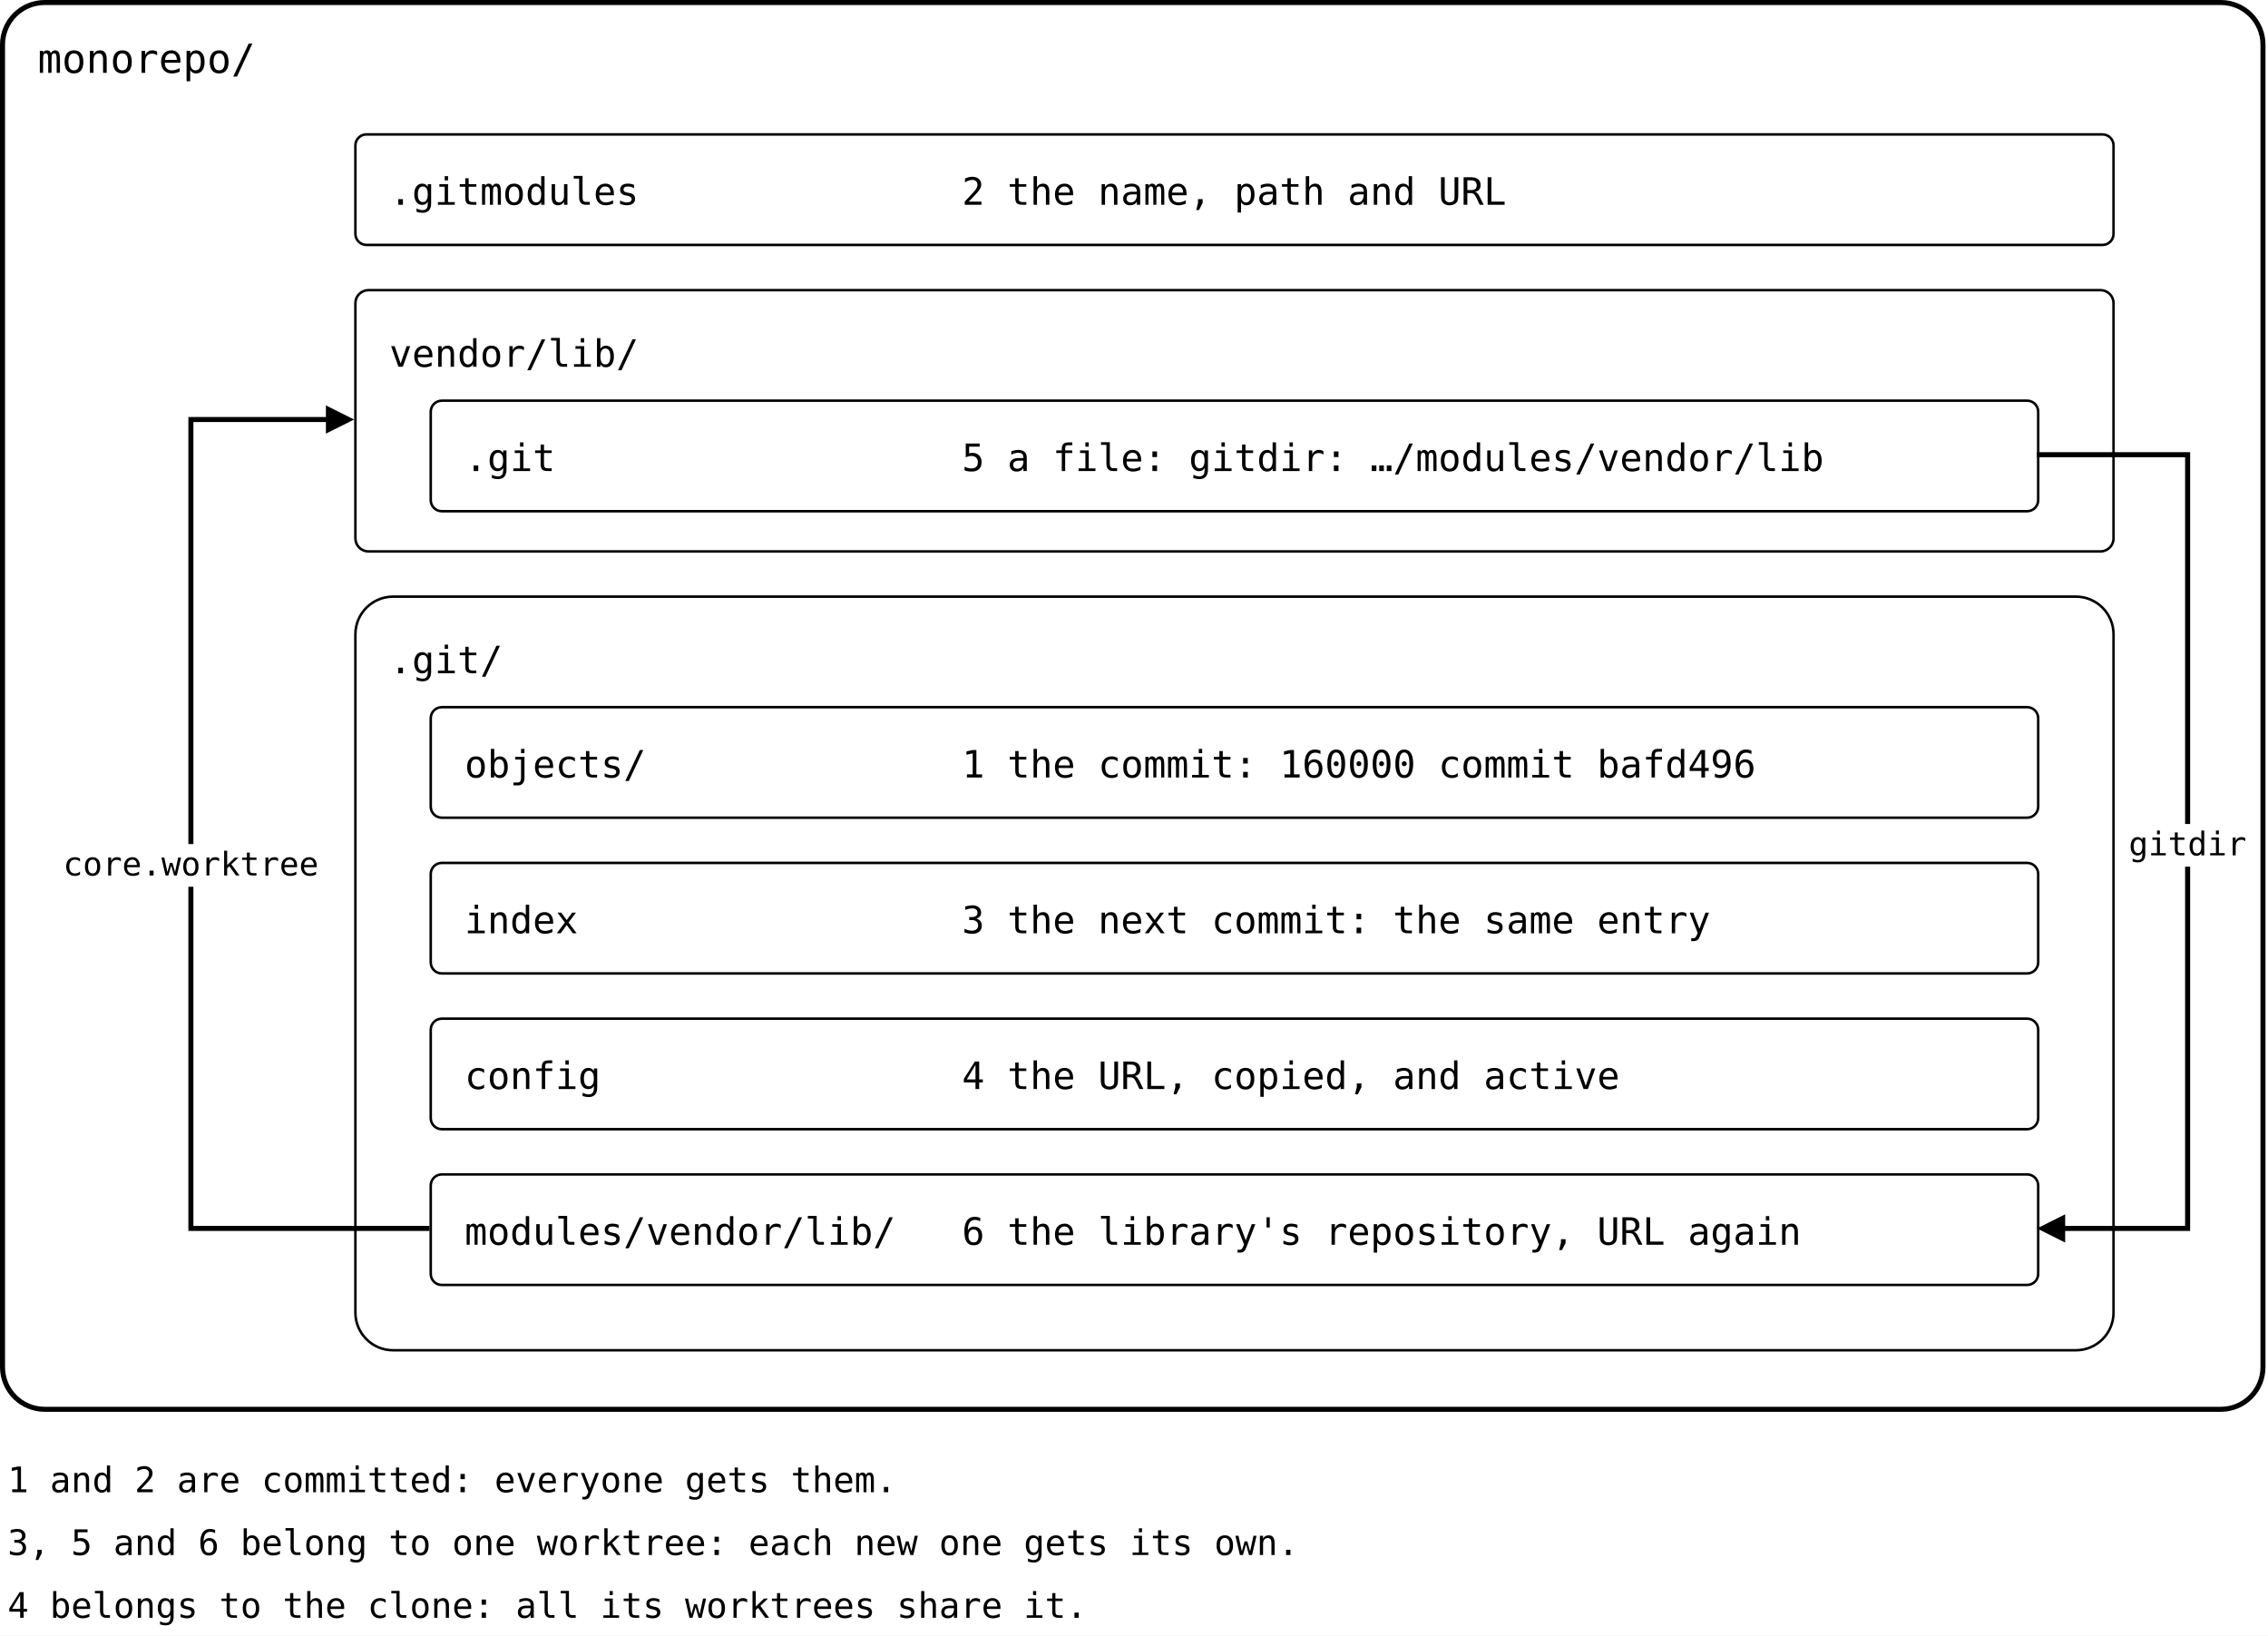
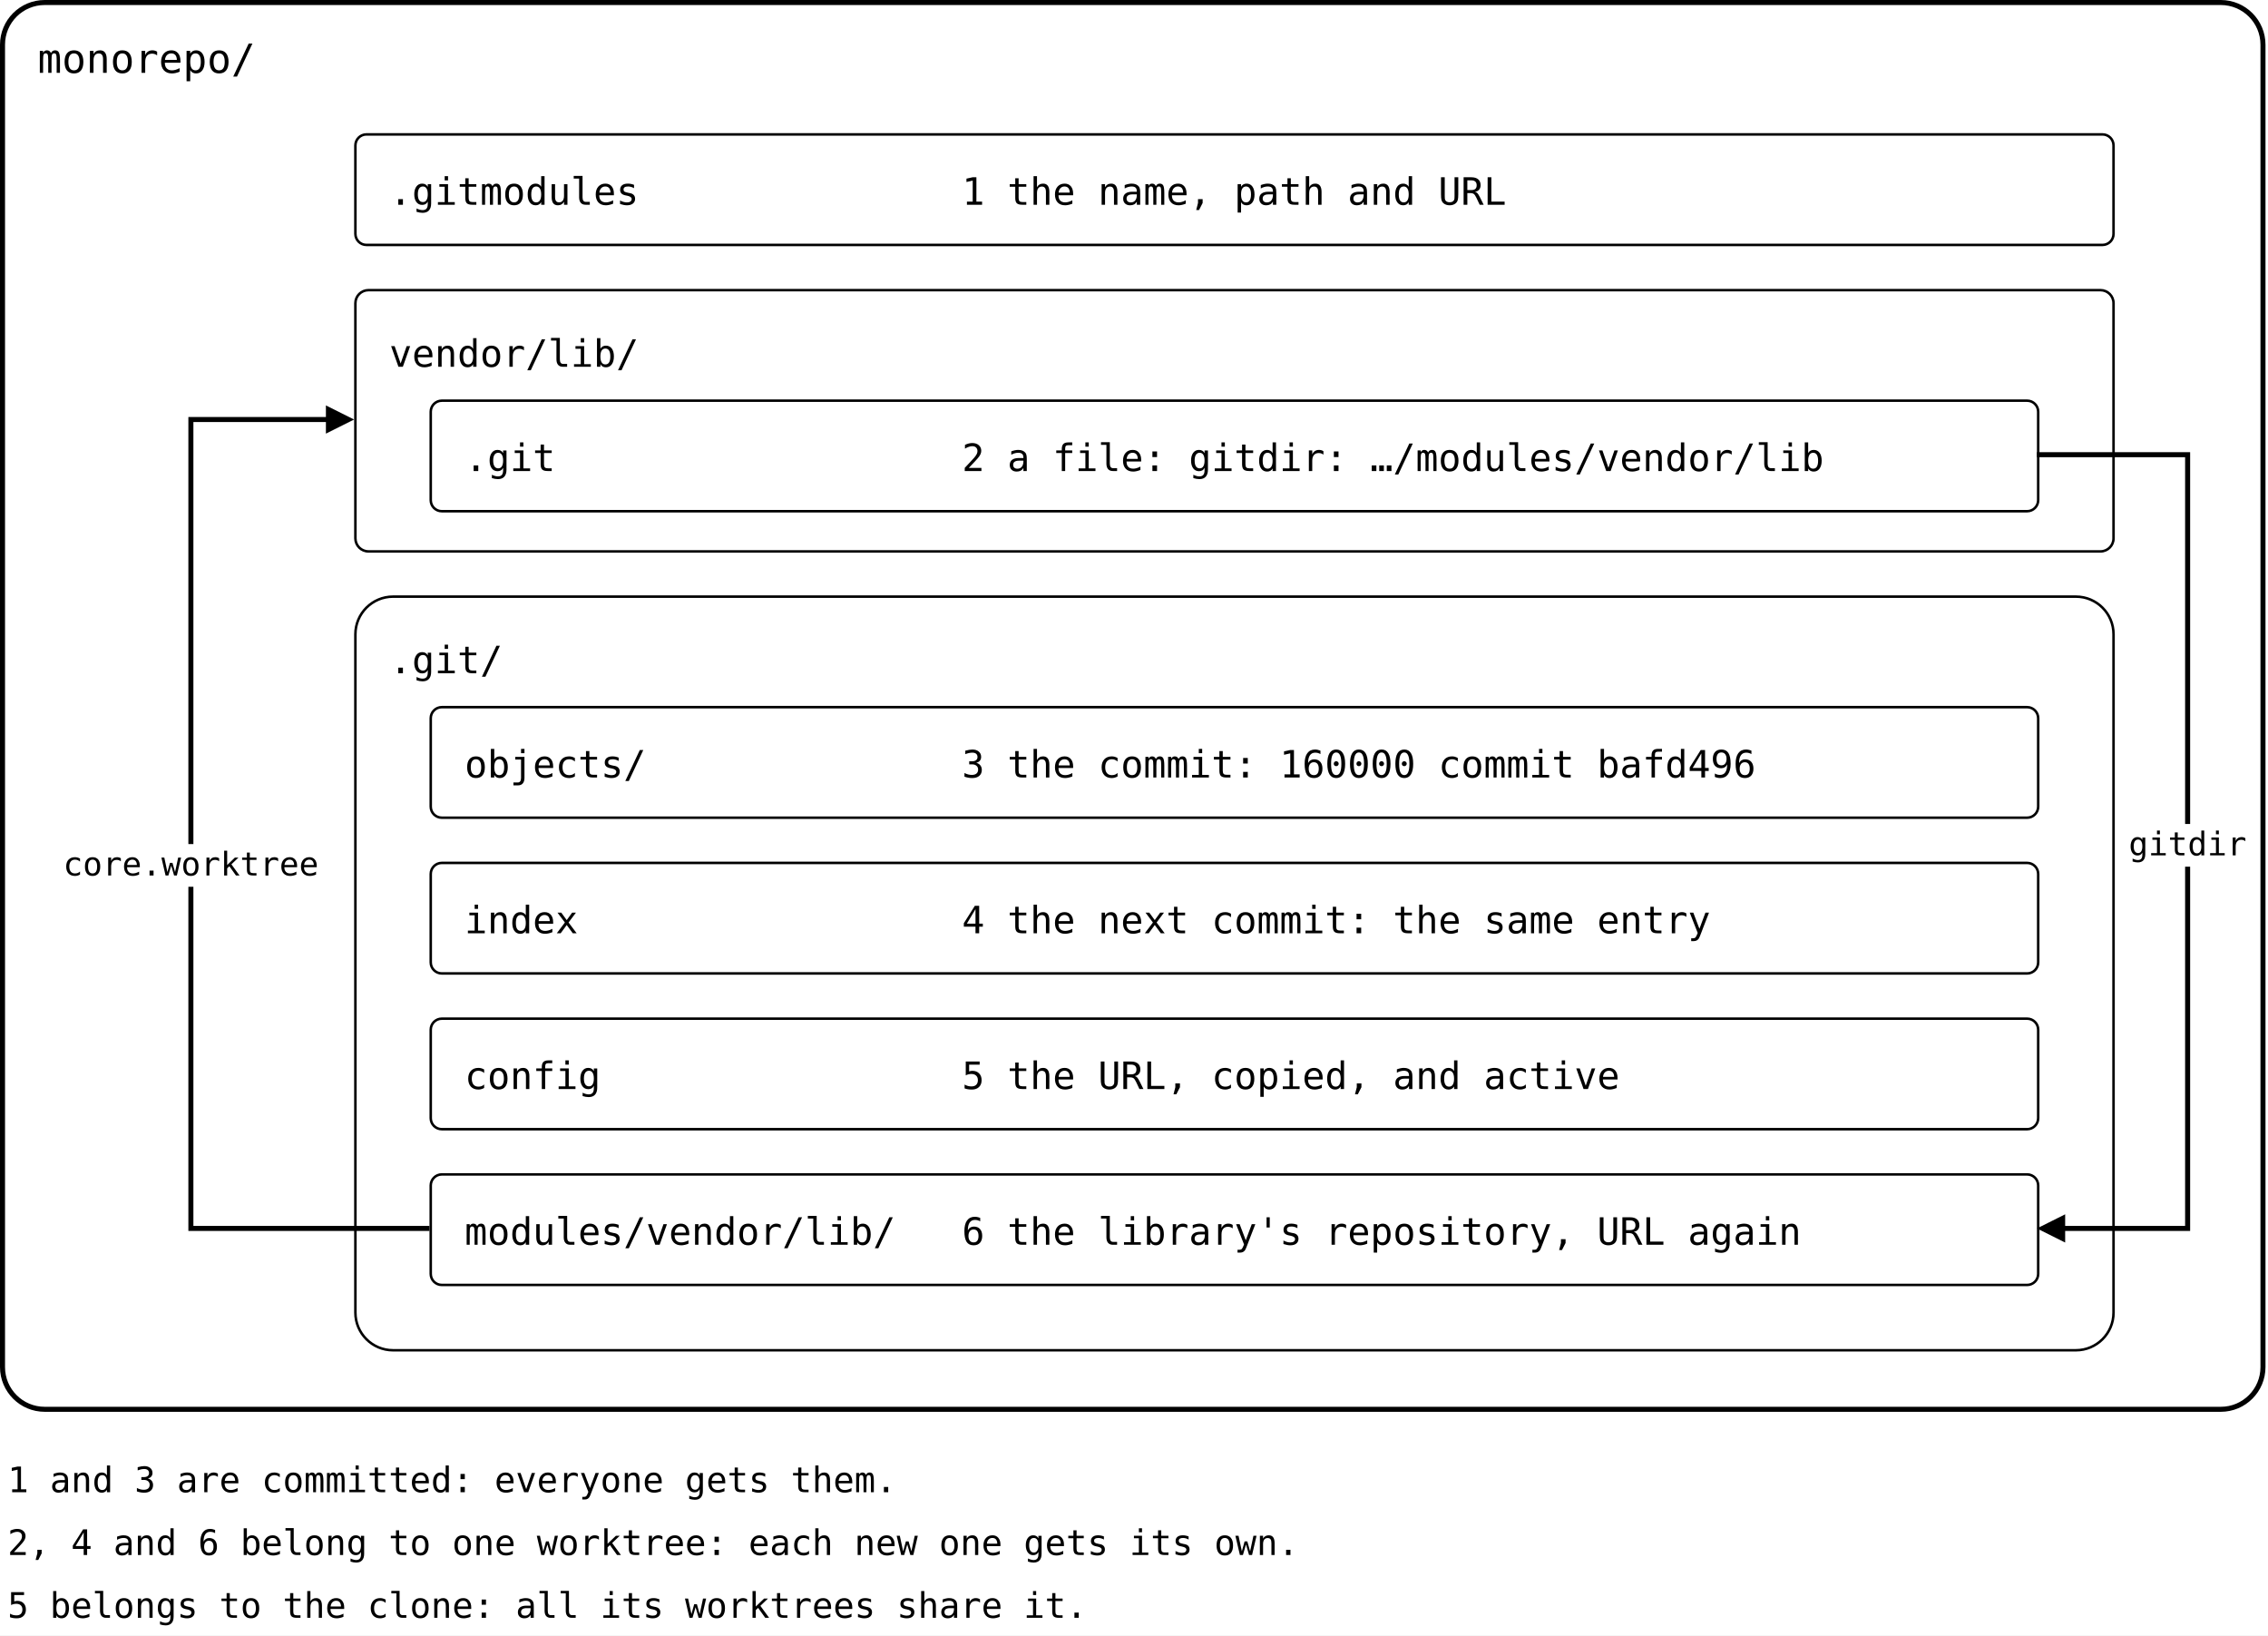
- <svg xmlns="http://www.w3.org/2000/svg" style="background: #ffffff; background-color: light-dark(#ffffff, #121212); color-scheme: light dark;" version="1.1" width="903px" height="651px" viewBox="0 0 903 651" id="ge-svg-HcgDBLTUjcmR0khI-cxy" content="&lt;mxfile host=&quot;Electron&quot;&gt;&#10;  &lt;diagram name=&quot;git-submodule-state&quot; id=&quot;git-submodule-state&quot;&gt;&#10;    &lt;mxGraphModel grid=&quot;0&quot; gridSize=&quot;10&quot; guides=&quot;1&quot; tooltips=&quot;1&quot; connect=&quot;1&quot; arrows=&quot;1&quot; fold=&quot;0&quot; page=&quot;0&quot; pageScale=&quot;1&quot; pageWidth=&quot;850&quot; pageHeight=&quot;1100&quot; background=&quot;#ffffff&quot; math=&quot;0&quot; shadow=&quot;0&quot;&gt;&#10;      &lt;root&gt;&#10;        &lt;mxCell id=&quot;0&quot; /&gt;&#10;        &lt;mxCell id=&quot;1&quot; parent=&quot;0&quot; /&gt;&#10;        &lt;mxCell id=&quot;m&quot; parent=&quot;1&quot; style=&quot;rounded=1;arcSize=3;fillColor=none;strokeWidth=2;fontSize=16;verticalAlign=top;align=left;spacingLeft=12;spacingTop=6;fontFamily=Roboto Mono,monospace;&quot; value=&quot;monorepo/&quot; vertex=&quot;1&quot;&gt;&#10;          &lt;mxGeometry height=&quot;560&quot; width=&quot;900&quot; as=&quot;geometry&quot; /&gt;&#10;        &lt;/mxCell&gt;&#10;        &lt;mxCell id=&quot;gm&quot; parent=&quot;1&quot; style=&quot;rounded=1;arcSize=10;fillColor=none;strokeWidth=1;fontSize=15;align=left;spacingLeft=12;fontFamily=Roboto Mono,monospace;&quot; value=&quot;.gitmodules&quot; vertex=&quot;1&quot;&gt;&#10;          &lt;mxGeometry height=&quot;44&quot; width=&quot;700&quot; x=&quot;140&quot; y=&quot;52&quot; as=&quot;geometry&quot; /&gt;&#10;        &lt;/mxCell&gt;&#10;        &lt;mxCell id=&quot;gm_n&quot; parent=&quot;1&quot; style=&quot;text;fontSize=15;align=left;verticalAlign=middle;fillColor=none;strokeColor=none;fontFamily=Roboto Mono,monospace;&quot; value=&quot;2  the name, path and URL&quot; vertex=&quot;1&quot;&gt;&#10;          &lt;mxGeometry height=&quot;44&quot; width=&quot;450&quot; x=&quot;380&quot; y=&quot;52&quot; as=&quot;geometry&quot; /&gt;&#10;        &lt;/mxCell&gt;&#10;        &lt;mxCell id=&quot;vl&quot; parent=&quot;1&quot; style=&quot;rounded=1;arcSize=5;fillColor=none;strokeWidth=1;fontSize=15;verticalAlign=top;align=left;spacingLeft=12;spacingTop=10;fontFamily=Roboto Mono,monospace;&quot; value=&quot;vendor/lib/&quot; vertex=&quot;1&quot;&gt;&#10;          &lt;mxGeometry height=&quot;104&quot; width=&quot;700&quot; x=&quot;140&quot; y=&quot;114&quot; as=&quot;geometry&quot; /&gt;&#10;        &lt;/mxCell&gt;&#10;        &lt;mxCell id=&quot;vlg&quot; parent=&quot;1&quot; style=&quot;rounded=1;arcSize=10;fillColor=none;strokeWidth=1;fontSize=15;align=left;spacingLeft=12;fontFamily=Roboto Mono,monospace;&quot; value=&quot;.git&quot; vertex=&quot;1&quot;&gt;&#10;          &lt;mxGeometry height=&quot;44&quot; width=&quot;640&quot; x=&quot;170&quot; y=&quot;158&quot; as=&quot;geometry&quot; /&gt;&#10;        &lt;/mxCell&gt;&#10;        &lt;mxCell id=&quot;vlg_n&quot; parent=&quot;1&quot; style=&quot;text;fontSize=15;align=left;verticalAlign=middle;fillColor=none;strokeColor=none;fontFamily=Roboto Mono,monospace;&quot; value=&quot;5  a file: gitdir: …/modules/vendor/lib&quot; vertex=&quot;1&quot;&gt;&#10;          &lt;mxGeometry height=&quot;44&quot; width=&quot;420&quot; x=&quot;380&quot; y=&quot;158&quot; as=&quot;geometry&quot; /&gt;&#10;        &lt;/mxCell&gt;&#10;        &lt;mxCell id=&quot;g&quot; parent=&quot;1&quot; style=&quot;rounded=1;arcSize=5;fillColor=none;strokeWidth=1;fontSize=15;verticalAlign=top;align=left;spacingLeft=12;spacingTop=10;fontFamily=Roboto Mono,monospace;&quot; value=&quot;.git/&quot; vertex=&quot;1&quot;&gt;&#10;          &lt;mxGeometry height=&quot;300&quot; width=&quot;700&quot; x=&quot;140&quot; y=&quot;236&quot; as=&quot;geometry&quot; /&gt;&#10;        &lt;/mxCell&gt;&#10;        &lt;mxCell id=&quot;obj&quot; parent=&quot;1&quot; style=&quot;rounded=1;arcSize=10;fillColor=none;strokeWidth=1;fontSize=15;align=left;spacingLeft=12;fontFamily=Roboto Mono,monospace;&quot; value=&quot;objects/&quot; vertex=&quot;1&quot;&gt;&#10;          &lt;mxGeometry height=&quot;44&quot; width=&quot;640&quot; x=&quot;170&quot; y=&quot;280&quot; as=&quot;geometry&quot; /&gt;&#10;        &lt;/mxCell&gt;&#10;        &lt;mxCell id=&quot;obj_n&quot; parent=&quot;1&quot; style=&quot;text;fontSize=15;align=left;verticalAlign=middle;fillColor=none;strokeColor=none;fontFamily=Roboto Mono,monospace;&quot; value=&quot;1  the commit: 160000 commit bafd496&quot; vertex=&quot;1&quot;&gt;&#10;          &lt;mxGeometry height=&quot;44&quot; width=&quot;420&quot; x=&quot;380&quot; y=&quot;280&quot; as=&quot;geometry&quot; /&gt;&#10;        &lt;/mxCell&gt;&#10;        &lt;mxCell id=&quot;idx&quot; parent=&quot;1&quot; style=&quot;rounded=1;arcSize=10;fillColor=none;strokeWidth=1;fontSize=15;align=left;spacingLeft=12;fontFamily=Roboto Mono,monospace;&quot; value=&quot;index&quot; vertex=&quot;1&quot;&gt;&#10;          &lt;mxGeometry height=&quot;44&quot; width=&quot;640&quot; x=&quot;170&quot; y=&quot;342&quot; as=&quot;geometry&quot; /&gt;&#10;        &lt;/mxCell&gt;&#10;        &lt;mxCell id=&quot;idx_n&quot; parent=&quot;1&quot; style=&quot;text;fontSize=15;align=left;verticalAlign=middle;fillColor=none;strokeColor=none;fontFamily=Roboto Mono,monospace;&quot; value=&quot;3  the next commit: the same entry&quot; vertex=&quot;1&quot;&gt;&#10;          &lt;mxGeometry height=&quot;44&quot; width=&quot;420&quot; x=&quot;380&quot; y=&quot;342&quot; as=&quot;geometry&quot; /&gt;&#10;        &lt;/mxCell&gt;&#10;        &lt;mxCell id=&quot;cfg&quot; parent=&quot;1&quot; style=&quot;rounded=1;arcSize=10;fillColor=none;strokeWidth=1;fontSize=15;align=left;spacingLeft=12;fontFamily=Roboto Mono,monospace;&quot; value=&quot;config&quot; vertex=&quot;1&quot;&gt;&#10;          &lt;mxGeometry height=&quot;44&quot; width=&quot;640&quot; x=&quot;170&quot; y=&quot;404&quot; as=&quot;geometry&quot; /&gt;&#10;        &lt;/mxCell&gt;&#10;        &lt;mxCell id=&quot;cfg_n&quot; parent=&quot;1&quot; style=&quot;text;fontSize=15;align=left;verticalAlign=middle;fillColor=none;strokeColor=none;fontFamily=Roboto Mono,monospace;&quot; value=&quot;4  the URL, copied, and active&quot; vertex=&quot;1&quot;&gt;&#10;          &lt;mxGeometry height=&quot;44&quot; width=&quot;420&quot; x=&quot;380&quot; y=&quot;404&quot; as=&quot;geometry&quot; /&gt;&#10;        &lt;/mxCell&gt;&#10;        &lt;mxCell id=&quot;mod&quot; parent=&quot;1&quot; style=&quot;rounded=1;arcSize=10;fillColor=none;strokeWidth=1;fontSize=15;align=left;spacingLeft=12;fontFamily=Roboto Mono,monospace;&quot; value=&quot;modules/vendor/lib/&quot; vertex=&quot;1&quot;&gt;&#10;          &lt;mxGeometry height=&quot;44&quot; width=&quot;640&quot; x=&quot;170&quot; y=&quot;466&quot; as=&quot;geometry&quot; /&gt;&#10;        &lt;/mxCell&gt;&#10;        &lt;mxCell id=&quot;mod_n&quot; parent=&quot;1&quot; style=&quot;text;fontSize=15;align=left;verticalAlign=middle;fillColor=none;strokeColor=none;fontFamily=Roboto Mono,monospace;&quot; value=&quot;6  the library&amp;#39;s repository, URL again&quot; vertex=&quot;1&quot;&gt;&#10;          &lt;mxGeometry height=&quot;44&quot; width=&quot;420&quot; x=&quot;380&quot; y=&quot;466&quot; as=&quot;geometry&quot; /&gt;&#10;        &lt;/mxCell&gt;&#10;        &lt;mxCell id=&quot;gitdir&quot; edge=&quot;1&quot; parent=&quot;1&quot; source=&quot;vlg&quot; style=&quot;endArrow=block;endFill=1;strokeWidth=2;fontSize=13;labelBackgroundColor=default;edgeStyle=orthogonalEdgeStyle;rounded=0;fontFamily=Roboto Mono,monospace;exitX=1;exitY=0.5;entryX=1;entryY=0.5;&quot; target=&quot;mod&quot; value=&quot;gitdir&quot;&gt;&#10;          &lt;mxGeometry relative=&quot;1&quot; as=&quot;geometry&quot;&gt;&#10;            &lt;Array as=&quot;points&quot;&gt;&#10;              &lt;mxPoint x=&quot;870&quot; y=&quot;180&quot; /&gt;&#10;              &lt;mxPoint x=&quot;870&quot; y=&quot;488&quot; /&gt;&#10;            &lt;/Array&gt;&#10;          &lt;/mxGeometry&gt;&#10;        &lt;/mxCell&gt;&#10;        &lt;mxCell id=&quot;worktree&quot; edge=&quot;1&quot; parent=&quot;1&quot; source=&quot;mod&quot; style=&quot;endArrow=block;endFill=1;strokeWidth=2;fontSize=13;labelBackgroundColor=default;edgeStyle=orthogonalEdgeStyle;rounded=0;fontFamily=Roboto Mono,monospace;exitX=0;exitY=0.5;entryX=0;entryY=0.5;&quot; target=&quot;vl&quot; value=&quot;core.worktree&quot;&gt;&#10;          &lt;mxGeometry relative=&quot;1&quot; as=&quot;geometry&quot;&gt;&#10;            &lt;Array as=&quot;points&quot;&gt;&#10;              &lt;mxPoint x=&quot;75&quot; y=&quot;488&quot; /&gt;&#10;              &lt;mxPoint x=&quot;75&quot; y=&quot;166&quot; /&gt;&#10;            &lt;/Array&gt;&#10;          &lt;/mxGeometry&gt;&#10;        &lt;/mxCell&gt;&#10;        &lt;mxCell id=&quot;n1&quot; parent=&quot;1&quot; style=&quot;text;fontSize=14;align=left;verticalAlign=middle;fillColor=none;strokeColor=none;fontFamily=Roboto Mono,monospace;&quot; value=&quot;1 and 2 are committed: everyone gets them.&quot; vertex=&quot;1&quot;&gt;&#10;          &lt;mxGeometry height=&quot;24&quot; width=&quot;900&quot; y=&quot;575&quot; as=&quot;geometry&quot; /&gt;&#10;        &lt;/mxCell&gt;&#10;        &lt;mxCell id=&quot;n2&quot; parent=&quot;1&quot; style=&quot;text;fontSize=14;align=left;verticalAlign=middle;fillColor=none;strokeColor=none;fontFamily=Roboto Mono,monospace;&quot; value=&quot;3, 5 and 6 belong to one worktree: each new one gets its own.&quot; vertex=&quot;1&quot;&gt;&#10;          &lt;mxGeometry height=&quot;24&quot; width=&quot;900&quot; y=&quot;600&quot; as=&quot;geometry&quot; /&gt;&#10;        &lt;/mxCell&gt;&#10;        &lt;mxCell id=&quot;n3&quot; parent=&quot;1&quot; style=&quot;text;fontSize=14;align=left;verticalAlign=middle;fillColor=none;strokeColor=none;fontFamily=Roboto Mono,monospace;&quot; value=&quot;4 belongs to the clone: all its worktrees share it.&quot; vertex=&quot;1&quot;&gt;&#10;          &lt;mxGeometry height=&quot;24&quot; width=&quot;900&quot; y=&quot;625&quot; as=&quot;geometry&quot; /&gt;&#10;        &lt;/mxCell&gt;&#10;      &lt;/root&gt;&#10;    &lt;/mxGraphModel&gt;&#10;  &lt;/diagram&gt;&#10;&lt;/mxfile&gt;&#10;">
+ <svg xmlns="http://www.w3.org/2000/svg" style="background: #ffffff; background-color: light-dark(#ffffff, #121212); color-scheme: light dark;" version="1.1" width="903px" height="651px" viewBox="0 0 903 651" id="ge-svg-HcgDBLTUjcmR0khI-cxy" content="&lt;mxfile host=&quot;Electron&quot;&gt;&#10;  &lt;diagram name=&quot;git-submodule-state&quot; id=&quot;git-submodule-state&quot;&gt;&#10;    &lt;mxGraphModel grid=&quot;0&quot; gridSize=&quot;10&quot; guides=&quot;1&quot; tooltips=&quot;1&quot; connect=&quot;1&quot; arrows=&quot;1&quot; fold=&quot;0&quot; page=&quot;0&quot; pageScale=&quot;1&quot; pageWidth=&quot;850&quot; pageHeight=&quot;1100&quot; background=&quot;#ffffff&quot; math=&quot;0&quot; shadow=&quot;0&quot;&gt;&#10;      &lt;root&gt;&#10;        &lt;mxCell id=&quot;0&quot; /&gt;&#10;        &lt;mxCell id=&quot;1&quot; parent=&quot;0&quot; /&gt;&#10;        &lt;mxCell id=&quot;m&quot; parent=&quot;1&quot; style=&quot;rounded=1;arcSize=3;fillColor=none;strokeWidth=2;fontSize=16;verticalAlign=top;align=left;spacingLeft=12;spacingTop=6;fontFamily=Roboto Mono,monospace;&quot; value=&quot;monorepo/&quot; vertex=&quot;1&quot;&gt;&#10;          &lt;mxGeometry height=&quot;560&quot; width=&quot;900&quot; as=&quot;geometry&quot; /&gt;&#10;        &lt;/mxCell&gt;&#10;        &lt;mxCell id=&quot;gm&quot; parent=&quot;1&quot; style=&quot;rounded=1;arcSize=10;fillColor=none;strokeWidth=1;fontSize=15;align=left;spacingLeft=12;fontFamily=Roboto Mono,monospace;&quot; value=&quot;.gitmodules&quot; vertex=&quot;1&quot;&gt;&#10;          &lt;mxGeometry height=&quot;44&quot; width=&quot;700&quot; x=&quot;140&quot; y=&quot;52&quot; as=&quot;geometry&quot; /&gt;&#10;        &lt;/mxCell&gt;&#10;        &lt;mxCell id=&quot;gm_n&quot; parent=&quot;1&quot; style=&quot;text;fontSize=15;align=left;verticalAlign=middle;fillColor=none;strokeColor=none;fontFamily=Roboto Mono,monospace;&quot; value=&quot;1  the name, path and URL&quot; vertex=&quot;1&quot;&gt;&#10;          &lt;mxGeometry height=&quot;44&quot; width=&quot;450&quot; x=&quot;380&quot; y=&quot;52&quot; as=&quot;geometry&quot; /&gt;&#10;        &lt;/mxCell&gt;&#10;        &lt;mxCell id=&quot;vl&quot; parent=&quot;1&quot; style=&quot;rounded=1;arcSize=5;fillColor=none;strokeWidth=1;fontSize=15;verticalAlign=top;align=left;spacingLeft=12;spacingTop=10;fontFamily=Roboto Mono,monospace;&quot; value=&quot;vendor/lib/&quot; vertex=&quot;1&quot;&gt;&#10;          &lt;mxGeometry height=&quot;104&quot; width=&quot;700&quot; x=&quot;140&quot; y=&quot;114&quot; as=&quot;geometry&quot; /&gt;&#10;        &lt;/mxCell&gt;&#10;        &lt;mxCell id=&quot;vlg&quot; parent=&quot;1&quot; style=&quot;rounded=1;arcSize=10;fillColor=none;strokeWidth=1;fontSize=15;align=left;spacingLeft=12;fontFamily=Roboto Mono,monospace;&quot; value=&quot;.git&quot; vertex=&quot;1&quot;&gt;&#10;          &lt;mxGeometry height=&quot;44&quot; width=&quot;640&quot; x=&quot;170&quot; y=&quot;158&quot; as=&quot;geometry&quot; /&gt;&#10;        &lt;/mxCell&gt;&#10;        &lt;mxCell id=&quot;vlg_n&quot; parent=&quot;1&quot; style=&quot;text;fontSize=15;align=left;verticalAlign=middle;fillColor=none;strokeColor=none;fontFamily=Roboto Mono,monospace;&quot; value=&quot;2  a file: gitdir: …/modules/vendor/lib&quot; vertex=&quot;1&quot;&gt;&#10;          &lt;mxGeometry height=&quot;44&quot; width=&quot;420&quot; x=&quot;380&quot; y=&quot;158&quot; as=&quot;geometry&quot; /&gt;&#10;        &lt;/mxCell&gt;&#10;        &lt;mxCell id=&quot;g&quot; parent=&quot;1&quot; style=&quot;rounded=1;arcSize=5;fillColor=none;strokeWidth=1;fontSize=15;verticalAlign=top;align=left;spacingLeft=12;spacingTop=10;fontFamily=Roboto Mono,monospace;&quot; value=&quot;.git/&quot; vertex=&quot;1&quot;&gt;&#10;          &lt;mxGeometry height=&quot;300&quot; width=&quot;700&quot; x=&quot;140&quot; y=&quot;236&quot; as=&quot;geometry&quot; /&gt;&#10;        &lt;/mxCell&gt;&#10;        &lt;mxCell id=&quot;obj&quot; parent=&quot;1&quot; style=&quot;rounded=1;arcSize=10;fillColor=none;strokeWidth=1;fontSize=15;align=left;spacingLeft=12;fontFamily=Roboto Mono,monospace;&quot; value=&quot;objects/&quot; vertex=&quot;1&quot;&gt;&#10;          &lt;mxGeometry height=&quot;44&quot; width=&quot;640&quot; x=&quot;170&quot; y=&quot;280&quot; as=&quot;geometry&quot; /&gt;&#10;        &lt;/mxCell&gt;&#10;        &lt;mxCell id=&quot;obj_n&quot; parent=&quot;1&quot; style=&quot;text;fontSize=15;align=left;verticalAlign=middle;fillColor=none;strokeColor=none;fontFamily=Roboto Mono,monospace;&quot; value=&quot;3  the commit: 160000 commit bafd496&quot; vertex=&quot;1&quot;&gt;&#10;          &lt;mxGeometry height=&quot;44&quot; width=&quot;420&quot; x=&quot;380&quot; y=&quot;280&quot; as=&quot;geometry&quot; /&gt;&#10;        &lt;/mxCell&gt;&#10;        &lt;mxCell id=&quot;idx&quot; parent=&quot;1&quot; style=&quot;rounded=1;arcSize=10;fillColor=none;strokeWidth=1;fontSize=15;align=left;spacingLeft=12;fontFamily=Roboto Mono,monospace;&quot; value=&quot;index&quot; vertex=&quot;1&quot;&gt;&#10;          &lt;mxGeometry height=&quot;44&quot; width=&quot;640&quot; x=&quot;170&quot; y=&quot;342&quot; as=&quot;geometry&quot; /&gt;&#10;        &lt;/mxCell&gt;&#10;        &lt;mxCell id=&quot;idx_n&quot; parent=&quot;1&quot; style=&quot;text;fontSize=15;align=left;verticalAlign=middle;fillColor=none;strokeColor=none;fontFamily=Roboto Mono,monospace;&quot; value=&quot;4  the next commit: the same entry&quot; vertex=&quot;1&quot;&gt;&#10;          &lt;mxGeometry height=&quot;44&quot; width=&quot;420&quot; x=&quot;380&quot; y=&quot;342&quot; as=&quot;geometry&quot; /&gt;&#10;        &lt;/mxCell&gt;&#10;        &lt;mxCell id=&quot;cfg&quot; parent=&quot;1&quot; style=&quot;rounded=1;arcSize=10;fillColor=none;strokeWidth=1;fontSize=15;align=left;spacingLeft=12;fontFamily=Roboto Mono,monospace;&quot; value=&quot;config&quot; vertex=&quot;1&quot;&gt;&#10;          &lt;mxGeometry height=&quot;44&quot; width=&quot;640&quot; x=&quot;170&quot; y=&quot;404&quot; as=&quot;geometry&quot; /&gt;&#10;        &lt;/mxCell&gt;&#10;        &lt;mxCell id=&quot;cfg_n&quot; parent=&quot;1&quot; style=&quot;text;fontSize=15;align=left;verticalAlign=middle;fillColor=none;strokeColor=none;fontFamily=Roboto Mono,monospace;&quot; value=&quot;5  the URL, copied, and active&quot; vertex=&quot;1&quot;&gt;&#10;          &lt;mxGeometry height=&quot;44&quot; width=&quot;420&quot; x=&quot;380&quot; y=&quot;404&quot; as=&quot;geometry&quot; /&gt;&#10;        &lt;/mxCell&gt;&#10;        &lt;mxCell id=&quot;mod&quot; parent=&quot;1&quot; style=&quot;rounded=1;arcSize=10;fillColor=none;strokeWidth=1;fontSize=15;align=left;spacingLeft=12;fontFamily=Roboto Mono,monospace;&quot; value=&quot;modules/vendor/lib/&quot; vertex=&quot;1&quot;&gt;&#10;          &lt;mxGeometry height=&quot;44&quot; width=&quot;640&quot; x=&quot;170&quot; y=&quot;466&quot; as=&quot;geometry&quot; /&gt;&#10;        &lt;/mxCell&gt;&#10;        &lt;mxCell id=&quot;mod_n&quot; parent=&quot;1&quot; style=&quot;text;fontSize=15;align=left;verticalAlign=middle;fillColor=none;strokeColor=none;fontFamily=Roboto Mono,monospace;&quot; value=&quot;6  the library&amp;#39;s repository, URL again&quot; vertex=&quot;1&quot;&gt;&#10;          &lt;mxGeometry height=&quot;44&quot; width=&quot;420&quot; x=&quot;380&quot; y=&quot;466&quot; as=&quot;geometry&quot; /&gt;&#10;        &lt;/mxCell&gt;&#10;        &lt;mxCell id=&quot;gitdir&quot; edge=&quot;1&quot; parent=&quot;1&quot; source=&quot;vlg&quot; style=&quot;endArrow=block;endFill=1;strokeWidth=2;fontSize=13;labelBackgroundColor=default;edgeStyle=orthogonalEdgeStyle;rounded=0;fontFamily=Roboto Mono,monospace;exitX=1;exitY=0.5;entryX=1;entryY=0.5;&quot; target=&quot;mod&quot; value=&quot;gitdir&quot;&gt;&#10;          &lt;mxGeometry relative=&quot;1&quot; as=&quot;geometry&quot;&gt;&#10;            &lt;Array as=&quot;points&quot;&gt;&#10;              &lt;mxPoint x=&quot;870&quot; y=&quot;180&quot; /&gt;&#10;              &lt;mxPoint x=&quot;870&quot; y=&quot;488&quot; /&gt;&#10;            &lt;/Array&gt;&#10;          &lt;/mxGeometry&gt;&#10;        &lt;/mxCell&gt;&#10;        &lt;mxCell id=&quot;worktree&quot; edge=&quot;1&quot; parent=&quot;1&quot; source=&quot;mod&quot; style=&quot;endArrow=block;endFill=1;strokeWidth=2;fontSize=13;labelBackgroundColor=default;edgeStyle=orthogonalEdgeStyle;rounded=0;fontFamily=Roboto Mono,monospace;exitX=0;exitY=0.5;entryX=0;entryY=0.5;&quot; target=&quot;vl&quot; value=&quot;core.worktree&quot;&gt;&#10;          &lt;mxGeometry relative=&quot;1&quot; as=&quot;geometry&quot;&gt;&#10;            &lt;Array as=&quot;points&quot;&gt;&#10;              &lt;mxPoint x=&quot;75&quot; y=&quot;488&quot; /&gt;&#10;              &lt;mxPoint x=&quot;75&quot; y=&quot;166&quot; /&gt;&#10;            &lt;/Array&gt;&#10;          &lt;/mxGeometry&gt;&#10;        &lt;/mxCell&gt;&#10;        &lt;mxCell id=&quot;n1&quot; parent=&quot;1&quot; style=&quot;text;fontSize=14;align=left;verticalAlign=middle;fillColor=none;strokeColor=none;fontFamily=Roboto Mono,monospace;&quot; value=&quot;1 and 3 are committed: everyone gets them.&quot; vertex=&quot;1&quot;&gt;&#10;          &lt;mxGeometry height=&quot;24&quot; width=&quot;900&quot; y=&quot;575&quot; as=&quot;geometry&quot; /&gt;&#10;        &lt;/mxCell&gt;&#10;        &lt;mxCell id=&quot;n2&quot; parent=&quot;1&quot; style=&quot;text;fontSize=14;align=left;verticalAlign=middle;fillColor=none;strokeColor=none;fontFamily=Roboto Mono,monospace;&quot; value=&quot;2, 4 and 6 belong to one worktree: each new one gets its own.&quot; vertex=&quot;1&quot;&gt;&#10;          &lt;mxGeometry height=&quot;24&quot; width=&quot;900&quot; y=&quot;600&quot; as=&quot;geometry&quot; /&gt;&#10;        &lt;/mxCell&gt;&#10;        &lt;mxCell id=&quot;n3&quot; parent=&quot;1&quot; style=&quot;text;fontSize=14;align=left;verticalAlign=middle;fillColor=none;strokeColor=none;fontFamily=Roboto Mono,monospace;&quot; value=&quot;5 belongs to the clone: all its worktrees share it.&quot; vertex=&quot;1&quot;&gt;&#10;          &lt;mxGeometry height=&quot;24&quot; width=&quot;900&quot; y=&quot;625&quot; as=&quot;geometry&quot; /&gt;&#10;        &lt;/mxCell&gt;&#10;      &lt;/root&gt;&#10;    &lt;/mxGraphModel&gt;&#10;  &lt;/diagram&gt;&#10;&lt;/mxfile&gt;&#10;">
  <style type="text/css">@supports (color: light-dark(#000, #fff)) { #ge-svg-HcgDBLTUjcmR0khI-cxy { --ge-adaptive-bg: light-dark(#ffffff, var(--ge-dark-color, #121212)); } }</style>
  <defs />
  <rect fill="#ffffff" width="100%" height="100%" x="0" y="0" style="fill: light-dark(rgb(255, 255, 255), rgb(18, 18, 18));" />
  <g>
    <g data-cell-id="0">
      <g data-cell-id="1">
        <g data-cell-id="m">
          <g>
            <rect x="1" y="1" width="900" height="560" rx="16.8" ry="16.8" fill="none" stroke="#000000" stroke-width="2" pointer-events="all" style="stroke: light-dark(rgb(0, 0, 0), rgb(255, 255, 255));" />
          </g>
          <g>
            <g fill="#000000" font-family="'Roboto Mono', monospace" text-anchor="start" font-size="16px" style="fill: light-dark(rgb(0, 0, 0), rgb(255, 255, 255));">
              <text x="15" y="29">monorepo/</text>
            </g>
          </g>
        </g>
        <g data-cell-id="gm">
          <g transform="translate(0.5,0.5)">
            <rect x="141" y="53" width="700" height="44" rx="4.4" ry="4.4" fill="none" stroke="#000000" pointer-events="all" style="stroke: light-dark(rgb(0, 0, 0), rgb(255, 255, 255));" />
          </g>
          <g>
            <g fill="#000000" font-family="'Roboto Mono', monospace" text-anchor="start" font-size="15px" style="fill: light-dark(rgb(0, 0, 0), rgb(255, 255, 255));">
              <text x="155" y="81.5">.gitmodules</text>
            </g>
          </g>
        </g>
        <g data-cell-id="gm_n">
          <g>
            <rect x="381" y="53" width="450" height="44" fill="none" stroke="none" pointer-events="all" />
          </g>
          <g>
            <g fill="#000000" font-family="'Roboto Mono', monospace" text-anchor="start" font-size="15px" style="fill: light-dark(rgb(0, 0, 0), rgb(255, 255, 255));">
-               <text x="383" y="81.5">2  the name, path and URL</text>
+               <text x="383" y="81.5">1  the name, path and URL</text>
            </g>
          </g>
        </g>
        <g data-cell-id="vl">
          <g transform="translate(0.5,0.5)">
            <rect x="141" y="115" width="700" height="104" rx="5.2" ry="5.2" fill="none" stroke="#000000" pointer-events="all" style="stroke: light-dark(rgb(0, 0, 0), rgb(255, 255, 255));" />
          </g>
          <g>
            <g fill="#000000" font-family="'Roboto Mono', monospace" text-anchor="start" font-size="15px" style="fill: light-dark(rgb(0, 0, 0), rgb(255, 255, 255));">
              <text x="155" y="146">vendor/lib/</text>
            </g>
          </g>
        </g>
        <g data-cell-id="vlg">
          <g transform="translate(0.5,0.5)">
            <rect x="171" y="159" width="640" height="44" rx="4.4" ry="4.4" fill="none" stroke="#000000" pointer-events="all" style="stroke: light-dark(rgb(0, 0, 0), rgb(255, 255, 255));" />
          </g>
          <g>
            <g fill="#000000" font-family="'Roboto Mono', monospace" text-anchor="start" font-size="15px" style="fill: light-dark(rgb(0, 0, 0), rgb(255, 255, 255));">
              <text x="185" y="187.5">.git</text>
            </g>
          </g>
        </g>
        <g data-cell-id="vlg_n">
          <g>
            <rect x="381" y="159" width="420" height="44" fill="none" stroke="none" pointer-events="all" />
          </g>
          <g>
            <g fill="#000000" font-family="'Roboto Mono', monospace" text-anchor="start" font-size="15px" style="fill: light-dark(rgb(0, 0, 0), rgb(255, 255, 255));">
-               <text x="383" y="187.5">5  a file: gitdir: …/modules/vendor/lib</text>
+               <text x="383" y="187.5">2  a file: gitdir: …/modules/vendor/lib</text>
            </g>
          </g>
        </g>
        <g data-cell-id="g">
          <g transform="translate(0.5,0.5)">
            <rect x="141" y="237" width="700" height="300" rx="15" ry="15" fill="none" stroke="#000000" pointer-events="all" style="stroke: light-dark(rgb(0, 0, 0), rgb(255, 255, 255));" />
          </g>
          <g>
            <g fill="#000000" font-family="'Roboto Mono', monospace" text-anchor="start" font-size="15px" style="fill: light-dark(rgb(0, 0, 0), rgb(255, 255, 255));">
              <text x="155" y="268">.git/</text>
            </g>
          </g>
        </g>
        <g data-cell-id="obj">
          <g transform="translate(0.5,0.5)">
            <rect x="171" y="281" width="640" height="44" rx="4.4" ry="4.4" fill="none" stroke="#000000" pointer-events="all" style="stroke: light-dark(rgb(0, 0, 0), rgb(255, 255, 255));" />
          </g>
          <g>
            <g fill="#000000" font-family="'Roboto Mono', monospace" text-anchor="start" font-size="15px" style="fill: light-dark(rgb(0, 0, 0), rgb(255, 255, 255));">
              <text x="185" y="309.5">objects/</text>
            </g>
          </g>
        </g>
        <g data-cell-id="obj_n">
          <g>
            <rect x="381" y="281" width="420" height="44" fill="none" stroke="none" pointer-events="all" />
          </g>
          <g>
            <g fill="#000000" font-family="'Roboto Mono', monospace" text-anchor="start" font-size="15px" style="fill: light-dark(rgb(0, 0, 0), rgb(255, 255, 255));">
-               <text x="383" y="309.5">1  the commit: 160000 commit bafd496</text>
+               <text x="383" y="309.5">3  the commit: 160000 commit bafd496</text>
            </g>
          </g>
        </g>
        <g data-cell-id="idx">
          <g transform="translate(0.5,0.5)">
            <rect x="171" y="343" width="640" height="44" rx="4.4" ry="4.4" fill="none" stroke="#000000" pointer-events="all" style="stroke: light-dark(rgb(0, 0, 0), rgb(255, 255, 255));" />
          </g>
          <g>
            <g fill="#000000" font-family="'Roboto Mono', monospace" text-anchor="start" font-size="15px" style="fill: light-dark(rgb(0, 0, 0), rgb(255, 255, 255));">
              <text x="185" y="371.5">index</text>
            </g>
          </g>
        </g>
        <g data-cell-id="idx_n">
          <g>
            <rect x="381" y="343" width="420" height="44" fill="none" stroke="none" pointer-events="all" />
          </g>
          <g>
            <g fill="#000000" font-family="'Roboto Mono', monospace" text-anchor="start" font-size="15px" style="fill: light-dark(rgb(0, 0, 0), rgb(255, 255, 255));">
-               <text x="383" y="371.5">3  the next commit: the same entry</text>
+               <text x="383" y="371.5">4  the next commit: the same entry</text>
            </g>
          </g>
        </g>
        <g data-cell-id="cfg">
          <g transform="translate(0.5,0.5)">
            <rect x="171" y="405" width="640" height="44" rx="4.4" ry="4.4" fill="none" stroke="#000000" pointer-events="all" style="stroke: light-dark(rgb(0, 0, 0), rgb(255, 255, 255));" />
          </g>
          <g>
            <g fill="#000000" font-family="'Roboto Mono', monospace" text-anchor="start" font-size="15px" style="fill: light-dark(rgb(0, 0, 0), rgb(255, 255, 255));">
              <text x="185" y="433.5">config</text>
            </g>
          </g>
        </g>
        <g data-cell-id="cfg_n">
          <g>
            <rect x="381" y="405" width="420" height="44" fill="none" stroke="none" pointer-events="all" />
          </g>
          <g>
            <g fill="#000000" font-family="'Roboto Mono', monospace" text-anchor="start" font-size="15px" style="fill: light-dark(rgb(0, 0, 0), rgb(255, 255, 255));">
-               <text x="383" y="433.5">4  the URL, copied, and active</text>
+               <text x="383" y="433.5">5  the URL, copied, and active</text>
            </g>
          </g>
        </g>
        <g data-cell-id="mod">
          <g transform="translate(0.5,0.5)">
            <rect x="171" y="467" width="640" height="44" rx="4.4" ry="4.4" fill="none" stroke="#000000" pointer-events="all" style="stroke: light-dark(rgb(0, 0, 0), rgb(255, 255, 255));" />
          </g>
          <g>
            <g fill="#000000" font-family="'Roboto Mono', monospace" text-anchor="start" font-size="15px" style="fill: light-dark(rgb(0, 0, 0), rgb(255, 255, 255));">
              <text x="185" y="495.5">modules/vendor/lib/</text>
            </g>
          </g>
        </g>
        <g data-cell-id="mod_n">
          <g>
            <rect x="381" y="467" width="420" height="44" fill="none" stroke="none" pointer-events="all" />
          </g>
          <g>
            <g fill="#000000" font-family="'Roboto Mono', monospace" text-anchor="start" font-size="15px" style="fill: light-dark(rgb(0, 0, 0), rgb(255, 255, 255));">
              <text x="383" y="495.5">6  the library's repository, URL again</text>
            </g>
          </g>
        </g>
        <g data-cell-id="gitdir">
          <g>
            <path d="M 811 181 L 871 181 L 871 489 L 821.24 489" fill="none" stroke="#000000" stroke-width="2" stroke-miterlimit="10" pointer-events="stroke" style="stroke: light-dark(rgb(0, 0, 0), rgb(255, 255, 255));" />
            <path d="M 813.24 489 L 821.24 485 L 821.24 493 Z" fill="#000000" stroke="#000000" stroke-width="2" stroke-miterlimit="10" pointer-events="all" style="fill: light-dark(rgb(0, 0, 0), rgb(255, 255, 255)); stroke: light-dark(rgb(0, 0, 0), rgb(255, 255, 255));" />
          </g>
          <g>
            <g fill="#000000" font-family="'Roboto Mono', monospace" text-anchor="middle" font-size="13px" style="fill: light-dark(rgb(0, 0, 0), rgb(255, 255, 255));">
              <rect fill="#ffffff" stroke="none" x="847" y="328" width="49" height="17" stroke-width="0" style="fill: var(--ge-adaptive-bg, #ffffff);" />
              <text x="871" y="340.5">gitdir</text>
            </g>
          </g>
        </g>
        <g data-cell-id="worktree">
          <g>
            <path d="M 171 489 L 76 489 L 76 167 L 130.76 167" fill="none" stroke="#000000" stroke-width="2" stroke-miterlimit="10" pointer-events="stroke" style="stroke: light-dark(rgb(0, 0, 0), rgb(255, 255, 255));" />
            <path d="M 138.76 167 L 130.76 171 L 130.76 163 Z" fill="#000000" stroke="#000000" stroke-width="2" stroke-miterlimit="10" pointer-events="all" style="fill: light-dark(rgb(0, 0, 0), rgb(255, 255, 255)); stroke: light-dark(rgb(0, 0, 0), rgb(255, 255, 255));" />
          </g>
          <g>
            <g fill="#000000" font-family="'Roboto Mono', monospace" text-anchor="middle" font-size="13px" style="fill: light-dark(rgb(0, 0, 0), rgb(255, 255, 255));">
              <rect fill="#ffffff" stroke="none" x="25" y="336" width="103" height="17" stroke-width="0" style="fill: var(--ge-adaptive-bg, #ffffff);" />
              <text x="76" y="348.5">core.worktree</text>
            </g>
          </g>
        </g>
        <g data-cell-id="n1">
          <g>
            <rect x="1" y="576" width="900" height="24" fill="none" stroke="none" pointer-events="all" />
          </g>
          <g>
            <g fill="#000000" font-family="'Roboto Mono', monospace" text-anchor="start" font-size="14px" style="fill: light-dark(rgb(0, 0, 0), rgb(255, 255, 255));">
-               <text x="3" y="594">1 and 2 are committed: everyone gets them.</text>
+               <text x="3" y="594">1 and 3 are committed: everyone gets them.</text>
            </g>
          </g>
        </g>
        <g data-cell-id="n2">
          <g>
            <rect x="1" y="601" width="900" height="24" fill="none" stroke="none" pointer-events="all" />
          </g>
          <g>
            <g fill="#000000" font-family="'Roboto Mono', monospace" text-anchor="start" font-size="14px" style="fill: light-dark(rgb(0, 0, 0), rgb(255, 255, 255));">
-               <text x="3" y="619">3, 5 and 6 belong to one worktree: each new one gets its own.</text>
+               <text x="3" y="619">2, 4 and 6 belong to one worktree: each new one gets its own.</text>
            </g>
          </g>
        </g>
        <g data-cell-id="n3">
          <g>
            <rect x="1" y="626" width="900" height="24" fill="none" stroke="none" pointer-events="all" />
          </g>
          <g>
            <g fill="#000000" font-family="'Roboto Mono', monospace" text-anchor="start" font-size="14px" style="fill: light-dark(rgb(0, 0, 0), rgb(255, 255, 255));">
-               <text x="3" y="644">4 belongs to the clone: all its worktrees share it.</text>
+               <text x="3" y="644">5 belongs to the clone: all its worktrees share it.</text>
            </g>
          </g>
        </g>
      </g>
    </g>
  </g>
</svg>
